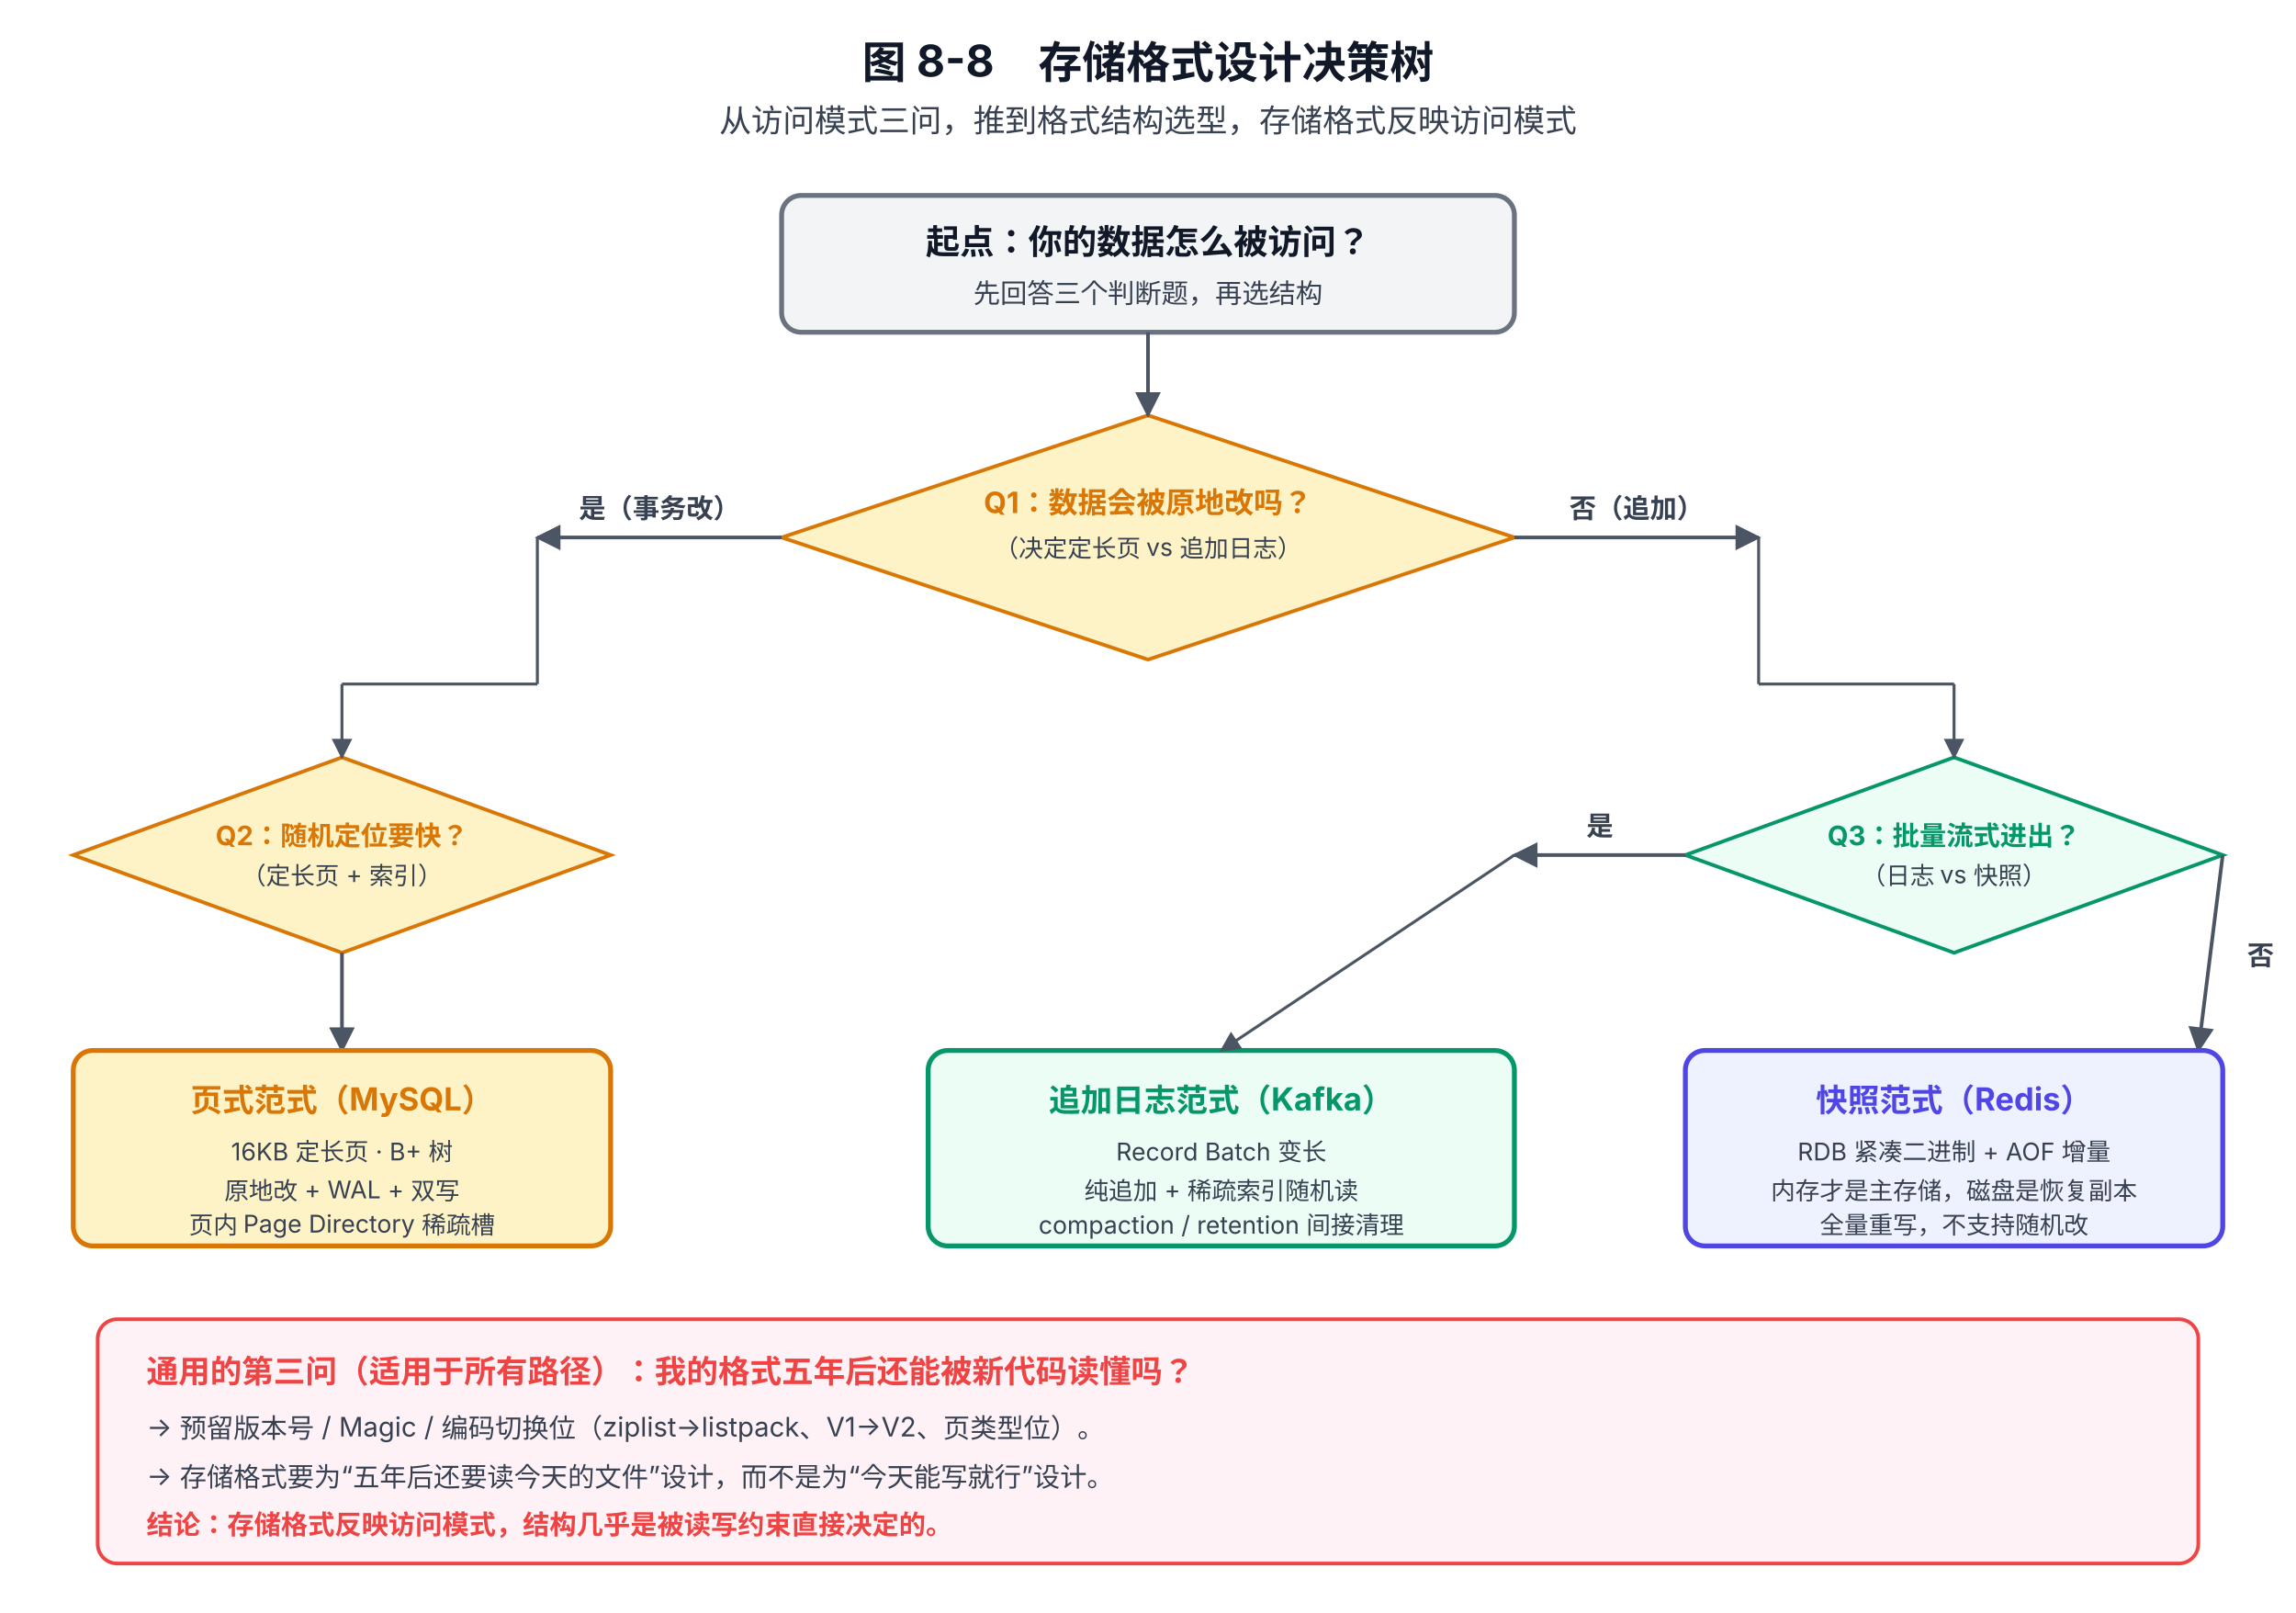
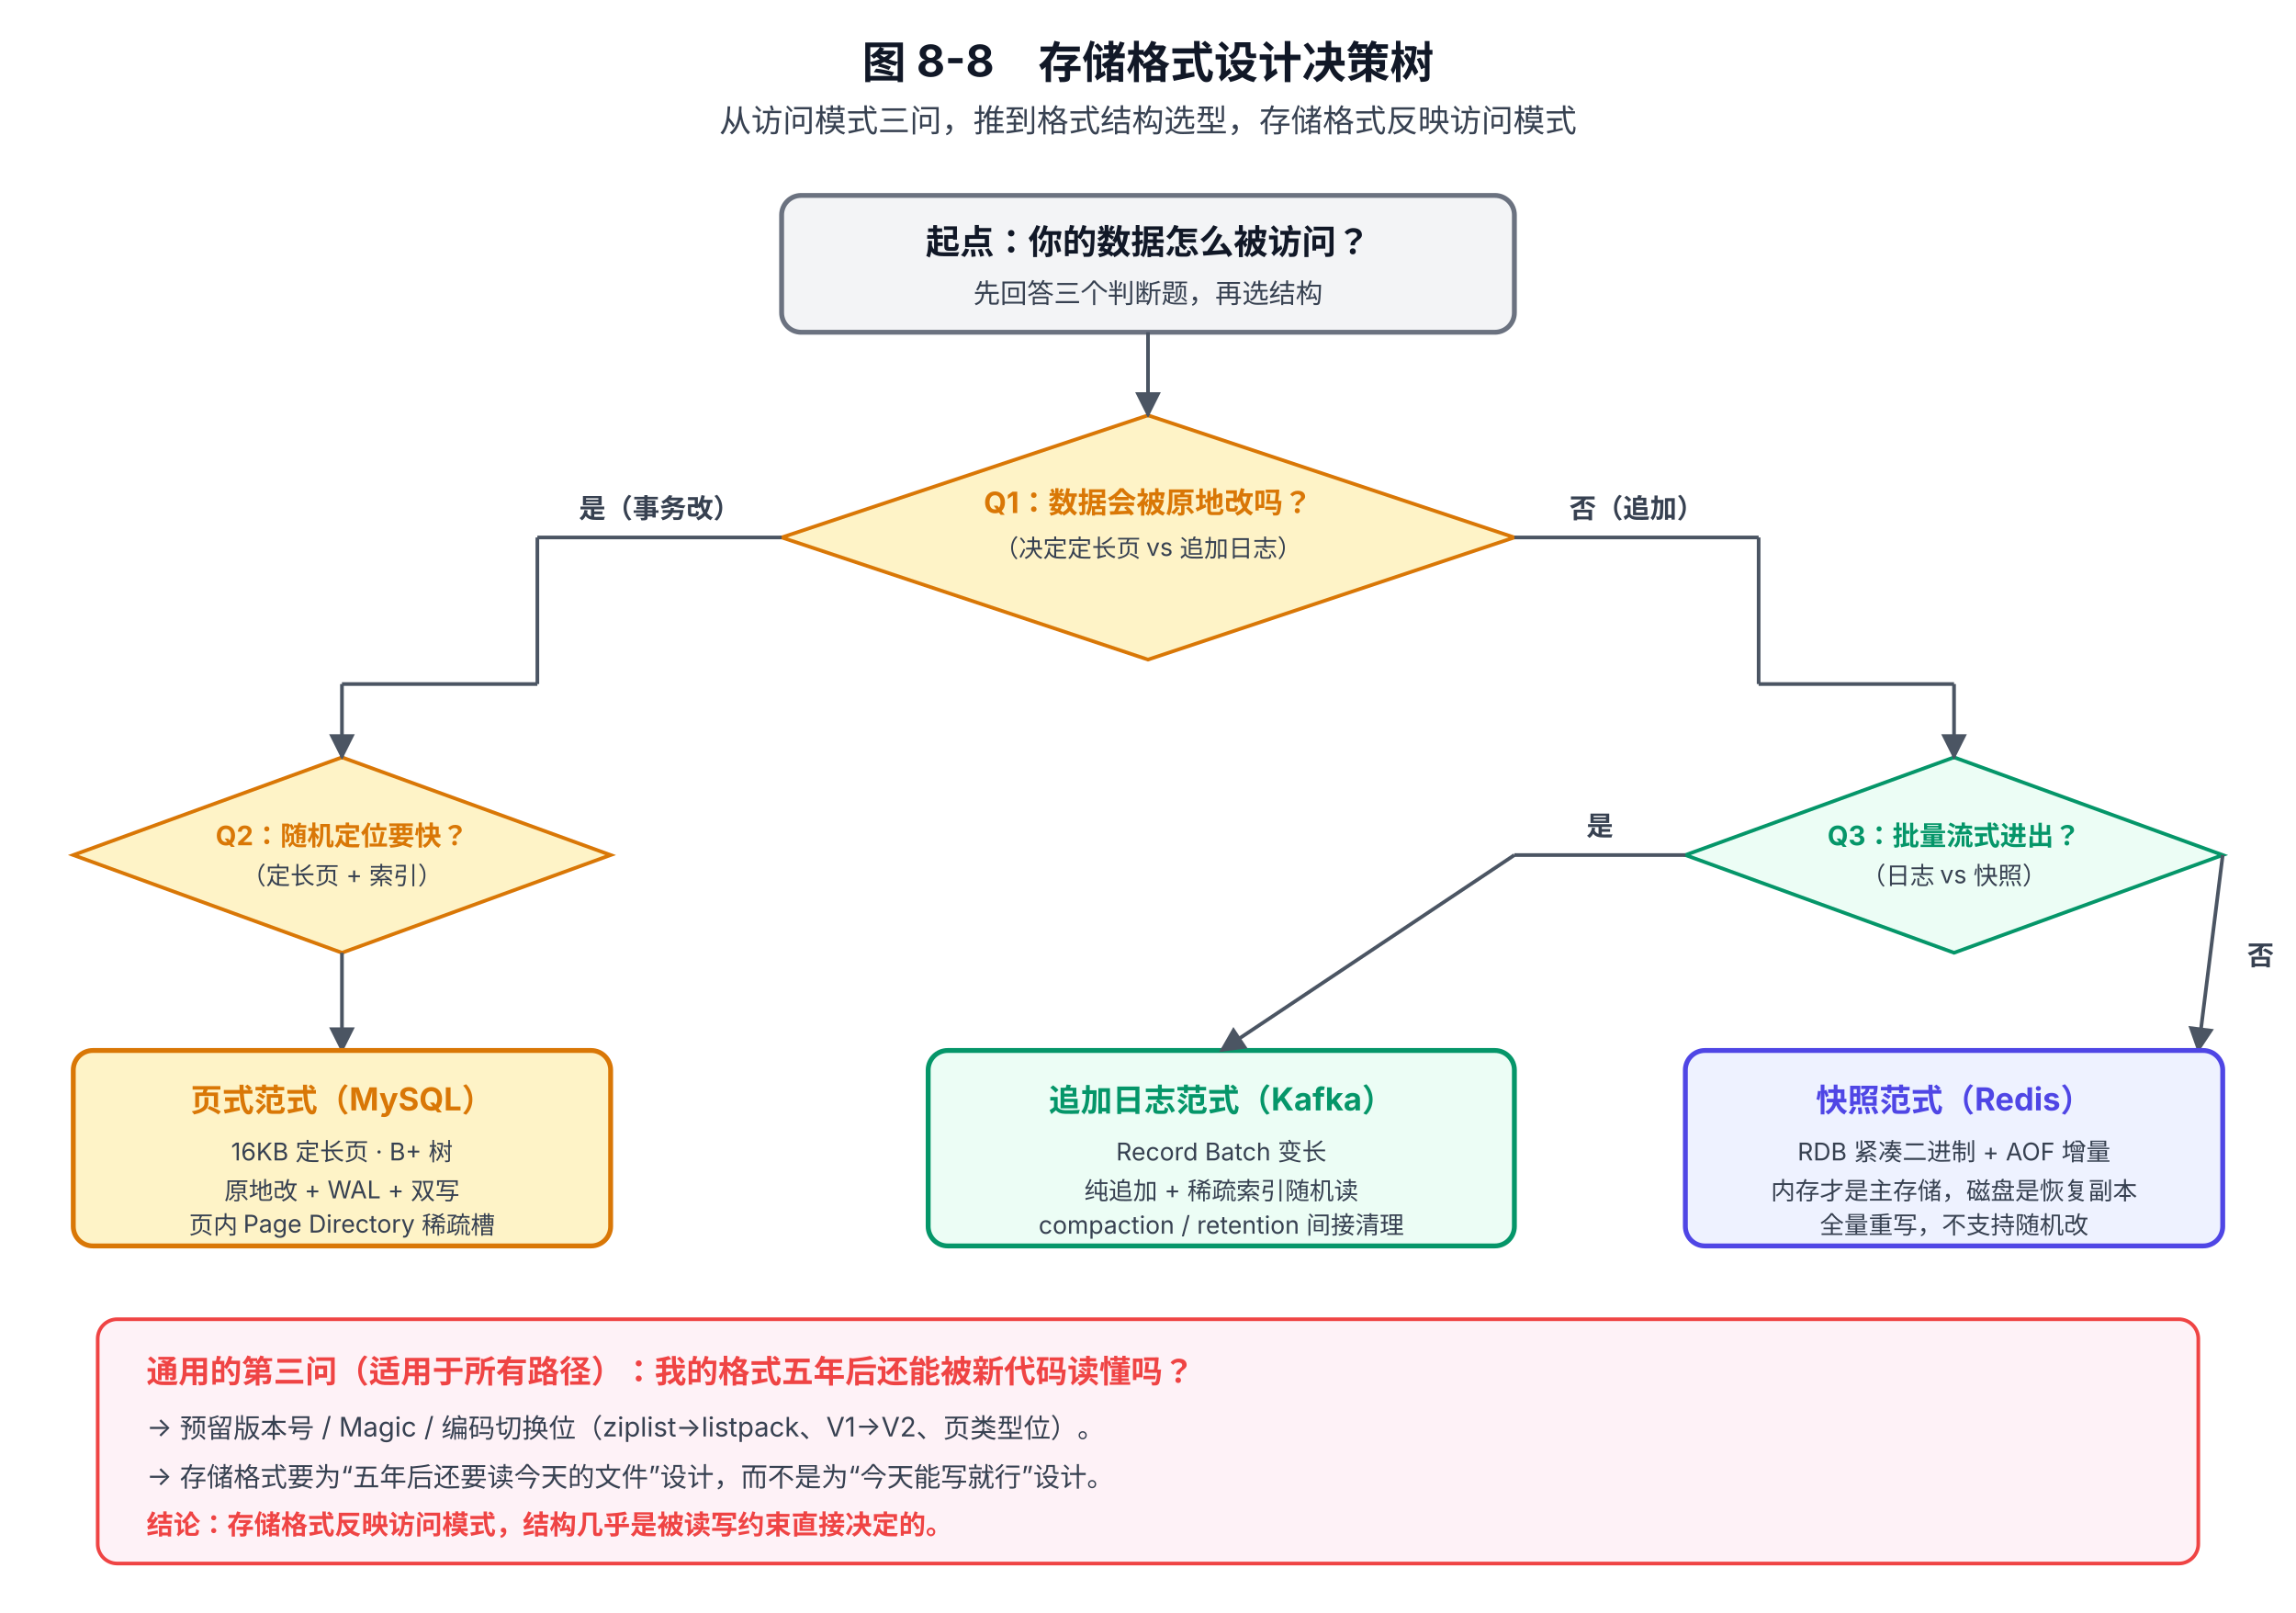
<svg xmlns="http://www.w3.org/2000/svg" viewBox="0 0 940 660" font-family="system-ui, -apple-system, 'PingFang SC', 'Microsoft YaHei', sans-serif">
  <defs>
    <marker id="arrow" viewBox="0 0 10 10" refX="9" refY="5" markerWidth="7" markerHeight="7" orient="auto-start-reverse">
      <path d="M0,0 L10,5 L0,10 z" fill="#4B5563" />
-     </marker>
-     <marker id="arrowG" viewBox="0 0 10 10" refX="9" refY="5" markerWidth="7" markerHeight="7" orient="auto-start-reverse">
-       <path d="M0,0 L10,5 L0,10 z" fill="#059669" />
-     </marker>
-     <marker id="arrowR" viewBox="0 0 10 10" refX="9" refY="5" markerWidth="7" markerHeight="7" orient="auto-start-reverse">
-       <path d="M0,0 L10,5 L0,10 z" fill="#EF4444" />
    </marker>
  </defs>
  <text x="470" y="32" text-anchor="middle" font-size="18" font-weight="700" fill="#111827">图 8-8　存储格式设计决策树</text>
  <text x="470" y="54" text-anchor="middle" font-size="13" fill="#374151">从访问模式三问，推到格式结构选型，存储格式反映访问模式</text>
  <rect x="320" y="80" width="300" height="56" rx="8" fill="#F3F4F6" stroke="#6B7280" stroke-width="2" />
  <text x="470" y="104" text-anchor="middle" font-size="14" font-weight="700" fill="#111827">起点：你的数据怎么被访问？</text>
  <text x="470" y="124" text-anchor="middle" font-size="11" fill="#374151">先回答三个判断题，再选结构</text>
  <polygon points="470,170 620,220 470,270 320,220" fill="#FEF3C7" stroke="#D97706" stroke-width="1.5" />
  <text x="470" y="210" text-anchor="middle" font-size="12" font-weight="700" fill="#D97706">Q1：数据会被原地改吗？</text>
  <text x="470" y="228" text-anchor="middle" font-size="10" fill="#374151">（决定定长页 vs 追加日志）</text>
  <line x1="470" y1="136" x2="470" y2="170" stroke="#4B5563" stroke-width="1.5" marker-end="url(#arrow)" />
-   <line x1="320" y1="220" x2="220" y2="220" stroke="#4B5563" stroke-width="1.5" marker-end="url(#arrow)" />
+   <line x1="320" y1="220" x2="220" y2="220" stroke="#4B5563" stroke-width="1.5" />
  <text x="270" y="212" text-anchor="middle" font-size="11" font-weight="700" fill="#374151">是（事务改）</text>
-   <line x1="620" y1="220" x2="720" y2="220" stroke="#4B5563" stroke-width="1.5" marker-end="url(#arrow)" />
+   <line x1="620" y1="220" x2="720" y2="220" stroke="#4B5563" stroke-width="1.5" />
  <text x="670" y="212" text-anchor="middle" font-size="11" font-weight="700" fill="#374151">否（追加）</text>
  <polygon points="140,310 250,350 140,390 30,350" fill="#FEF3C7" stroke="#D97706" stroke-width="1.5" />
  <text x="140" y="346" text-anchor="middle" font-size="11" font-weight="700" fill="#D97706">Q2：随机定位要快？</text>
  <text x="140" y="362" text-anchor="middle" font-size="10" fill="#374151">（定长页 + 索引）</text>
-   <line x1="220" y1="220" x2="220" y2="280" stroke="#4B5563" stroke-width="1.2" />
-   <line x1="220" y1="280" x2="140" y2="280" stroke="#4B5563" stroke-width="1.2" />
-   <line x1="140" y1="280" x2="140" y2="310" stroke="#4B5563" stroke-width="1.2" marker-end="url(#arrow)" />
+   <line x1="220" y1="220" x2="220" y2="280" stroke="#4B5563" stroke-width="1.5" />
+   <line x1="220" y1="280" x2="140" y2="280" stroke="#4B5563" stroke-width="1.5" />
+   <line x1="140" y1="280" x2="140" y2="310" stroke="#4B5563" stroke-width="1.5" marker-end="url(#arrow)" />
  <line x1="140" y1="390" x2="140" y2="430" stroke="#4B5563" stroke-width="1.5" marker-end="url(#arrow)" />
  <rect x="30" y="430" width="220" height="80" rx="8" fill="#FEF3C7" stroke="#D97706" stroke-width="2" />
  <text x="140" y="455" text-anchor="middle" font-size="13" font-weight="700" fill="#D97706">页式范式（MySQL）</text>
  <text x="140" y="475" text-anchor="middle" font-size="10" fill="#374151">16KB 定长页 · B+ 树</text>
  <text x="140" y="491" text-anchor="middle" font-size="10" fill="#374151">原地改 + WAL + 双写</text>
  <text x="140" y="505" text-anchor="middle" font-size="10" fill="#374151">页内 Page Directory 稀疏槽</text>
  <polygon points="800,310 910,350 800,390 690,350" fill="#ECFDF5" stroke="#059669" stroke-width="1.5" />
  <text x="800" y="346" text-anchor="middle" font-size="11" font-weight="700" fill="#059669">Q3：批量流式进出？</text>
  <text x="800" y="362" text-anchor="middle" font-size="10" fill="#374151">（日志 vs 快照）</text>
-   <line x1="720" y1="220" x2="720" y2="280" stroke="#4B5563" stroke-width="1.2" />
-   <line x1="720" y1="280" x2="800" y2="280" stroke="#4B5563" stroke-width="1.2" />
-   <line x1="800" y1="280" x2="800" y2="310" stroke="#4B5563" stroke-width="1.2" marker-end="url(#arrow)" />
-   <line x1="690" y1="350" x2="620" y2="350" stroke="#4B5563" stroke-width="1.5" marker-end="url(#arrow)" />
+   <line x1="720" y1="220" x2="720" y2="280" stroke="#4B5563" stroke-width="1.5" />
+   <line x1="720" y1="280" x2="800" y2="280" stroke="#4B5563" stroke-width="1.5" />
+   <line x1="800" y1="280" x2="800" y2="310" stroke="#4B5563" stroke-width="1.5" marker-end="url(#arrow)" />
+   <line x1="690" y1="350" x2="620" y2="350" stroke="#4B5563" stroke-width="1.5" />
  <text x="655" y="342" text-anchor="middle" font-size="11" font-weight="700" fill="#374151">是</text>
  <line x1="910" y1="350" x2="900" y2="430" stroke="#4B5563" stroke-width="1.5" marker-end="url(#arrow)" />
  <text x="920" y="395" font-size="11" font-weight="700" fill="#374151">否</text>
  <rect x="380" y="430" width="240" height="80" rx="8" fill="#ECFDF5" stroke="#059669" stroke-width="2" />
  <text x="500" y="455" text-anchor="middle" font-size="13" font-weight="700" fill="#059669">追加日志范式（Kafka）</text>
  <text x="500" y="475" text-anchor="middle" font-size="10" fill="#374151">Record Batch 变长</text>
  <text x="500" y="491" text-anchor="middle" font-size="10" fill="#374151">纯追加 + 稀疏索引随机读</text>
  <text x="500" y="505" text-anchor="middle" font-size="10" fill="#374151">compaction / retention 间接清理</text>
-   <line x1="620" y1="350" x2="500" y2="430" stroke="#4B5563" stroke-width="1.2" marker-end="url(#arrow)" />
+   <line x1="620" y1="350" x2="500" y2="430" stroke="#4B5563" stroke-width="1.5" marker-end="url(#arrow)" />
  <rect x="690" y="430" width="220" height="80" rx="8" fill="#EEF2FF" stroke="#4F46E5" stroke-width="2" />
  <text x="800" y="455" text-anchor="middle" font-size="13" font-weight="700" fill="#4F46E5">快照范式（Redis）</text>
  <text x="800" y="475" text-anchor="middle" font-size="10" fill="#374151">RDB 紧凑二进制 + AOF 增量</text>
  <text x="800" y="491" text-anchor="middle" font-size="10" fill="#374151">内存才是主存储，磁盘是恢复副本</text>
  <text x="800" y="505" text-anchor="middle" font-size="10" fill="#374151">全量重写，不支持随机改</text>
  <rect x="40" y="540" width="860" height="100" rx="8" fill="#FEF2F7" stroke="#EF4444" stroke-width="1.5" />
  <text x="60" y="566" font-size="13" font-weight="700" fill="#EF4444">通用的第三问（适用于所有路径）：我的格式五年后还能被新代码读懂吗？</text>
  <text x="60" y="588" font-size="11" fill="#374151">→ 预留版本号 / Magic / 编码切换位（ziplist→listpack、V1→V2、页类型位）。</text>
  <text x="60" y="608" font-size="11" fill="#374151">→ 存储格式要为“五年后还要读今天的文件”设计，而不是为“今天能写就行”设计。</text>
  <text x="60" y="628" font-size="11" font-weight="700" fill="#EF4444">结论：存储格式反映访问模式，结构几乎是被读写约束直接决定的。</text>
</svg>
